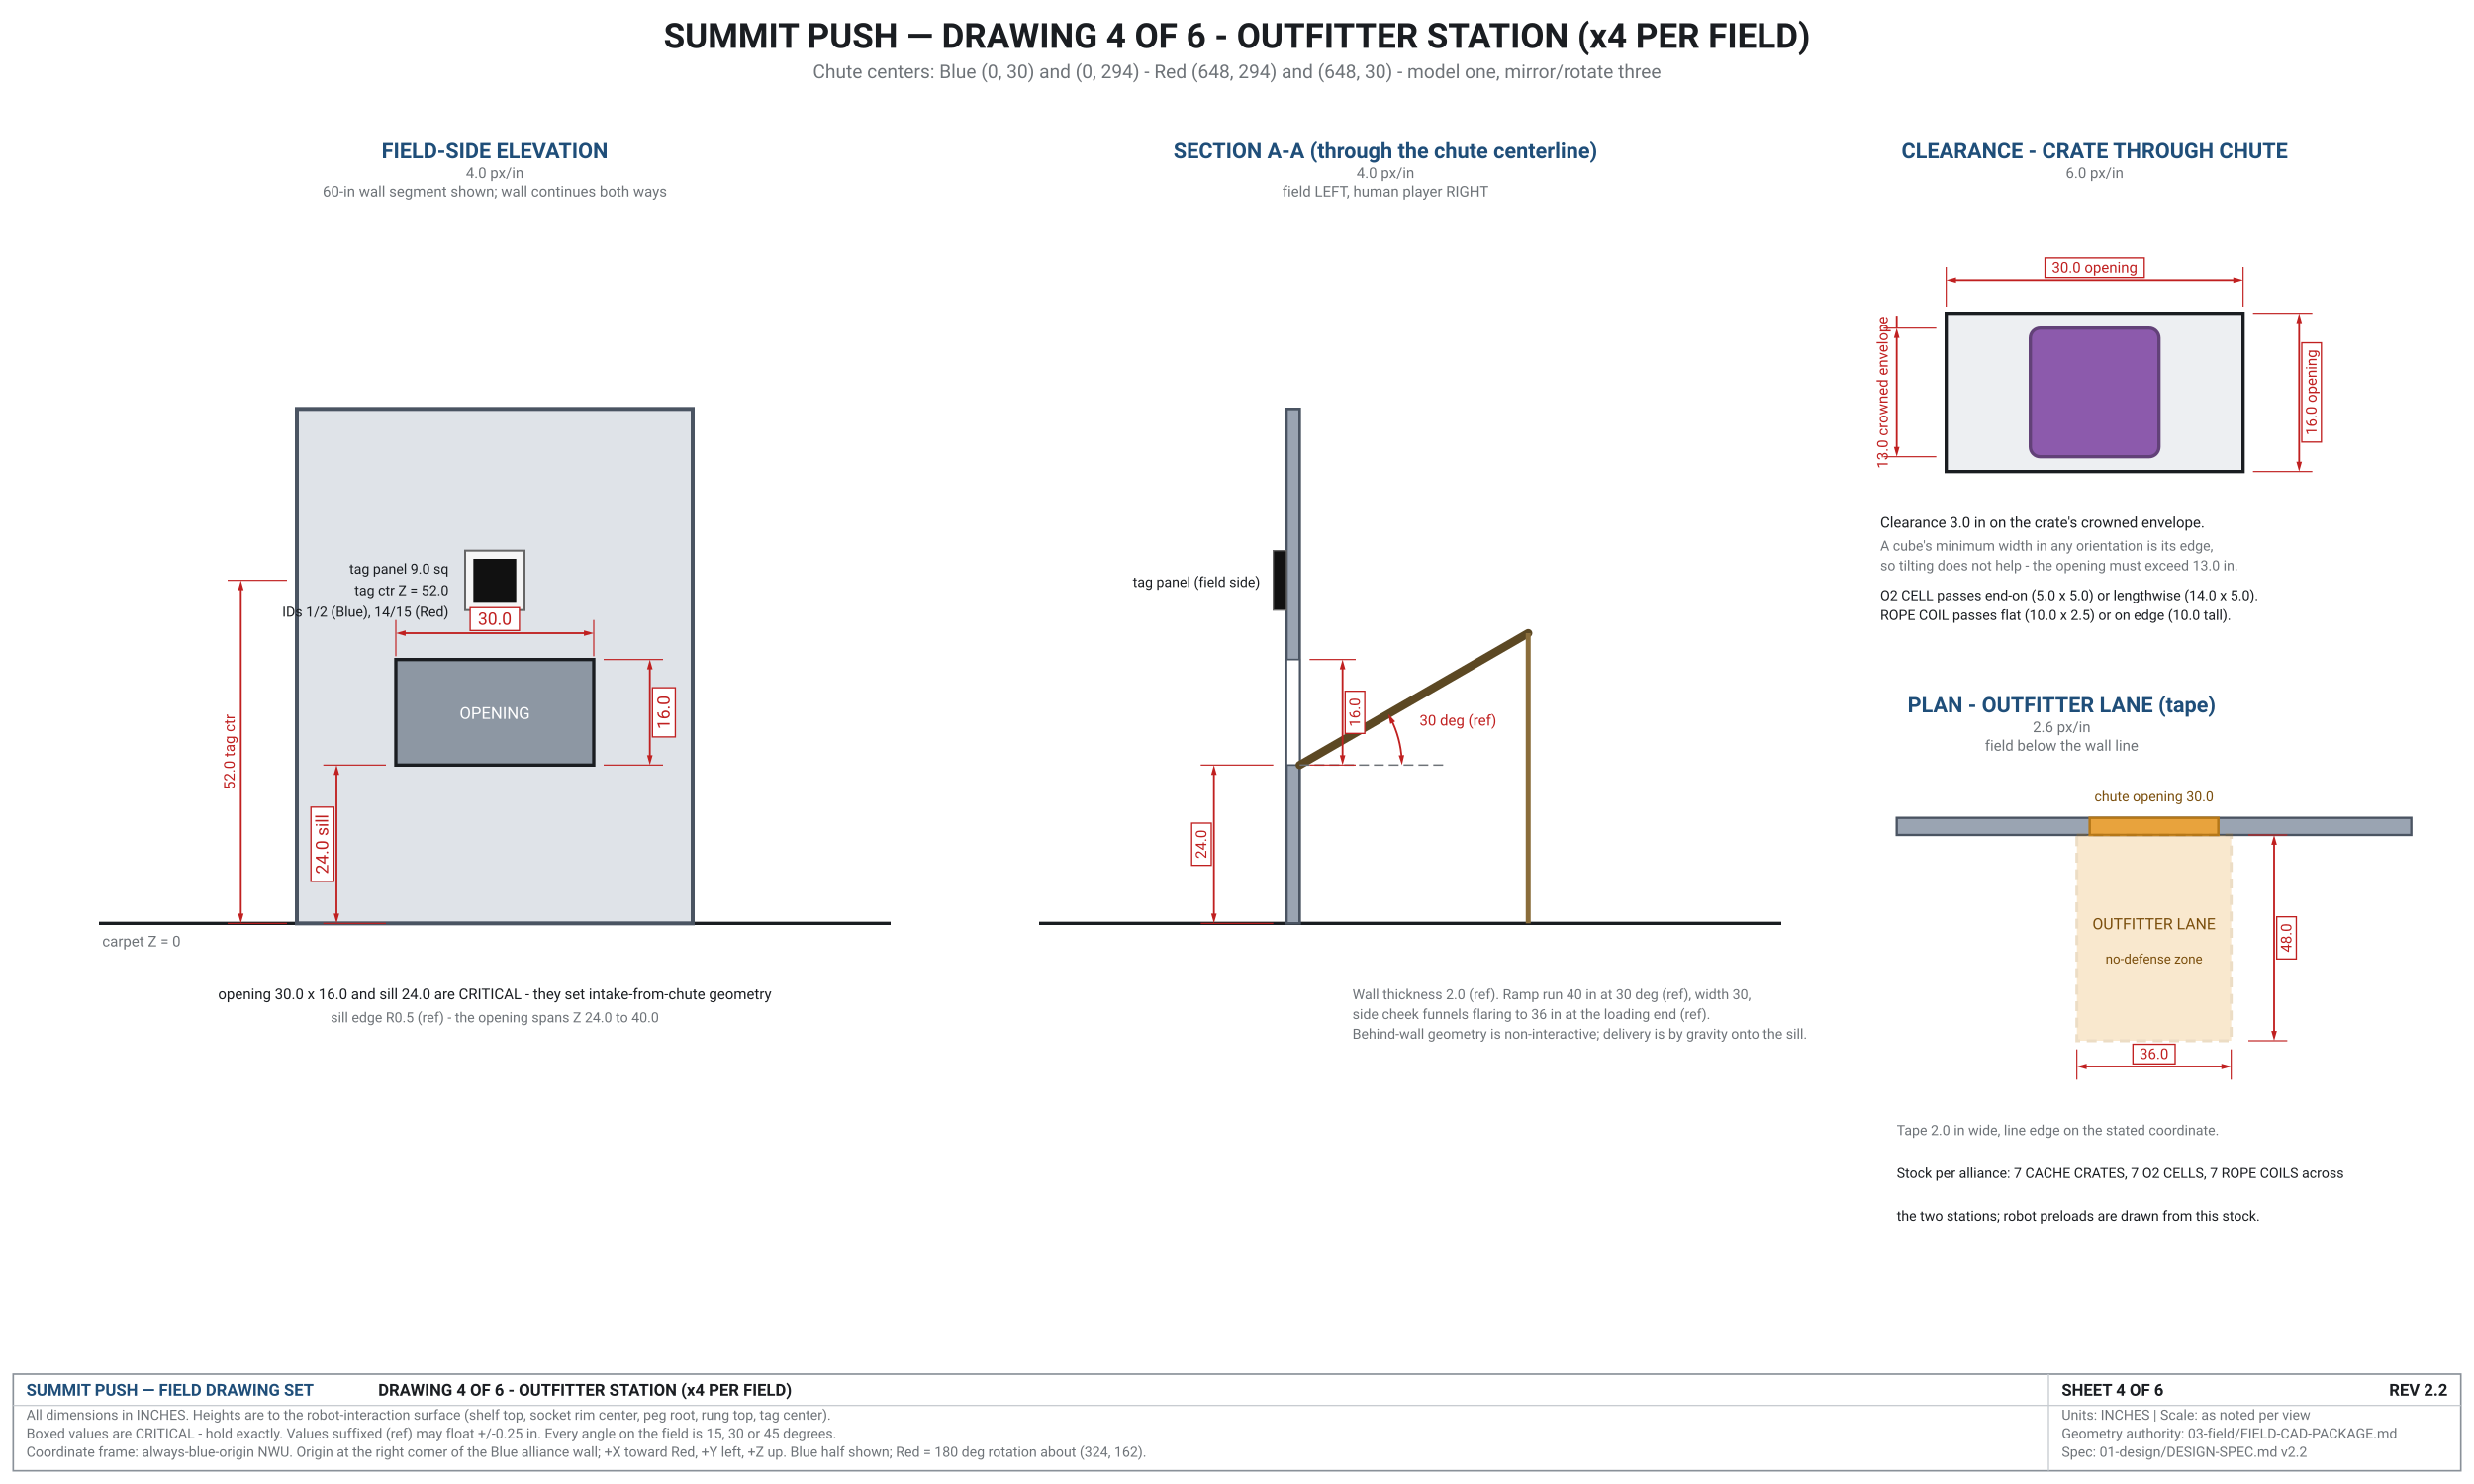
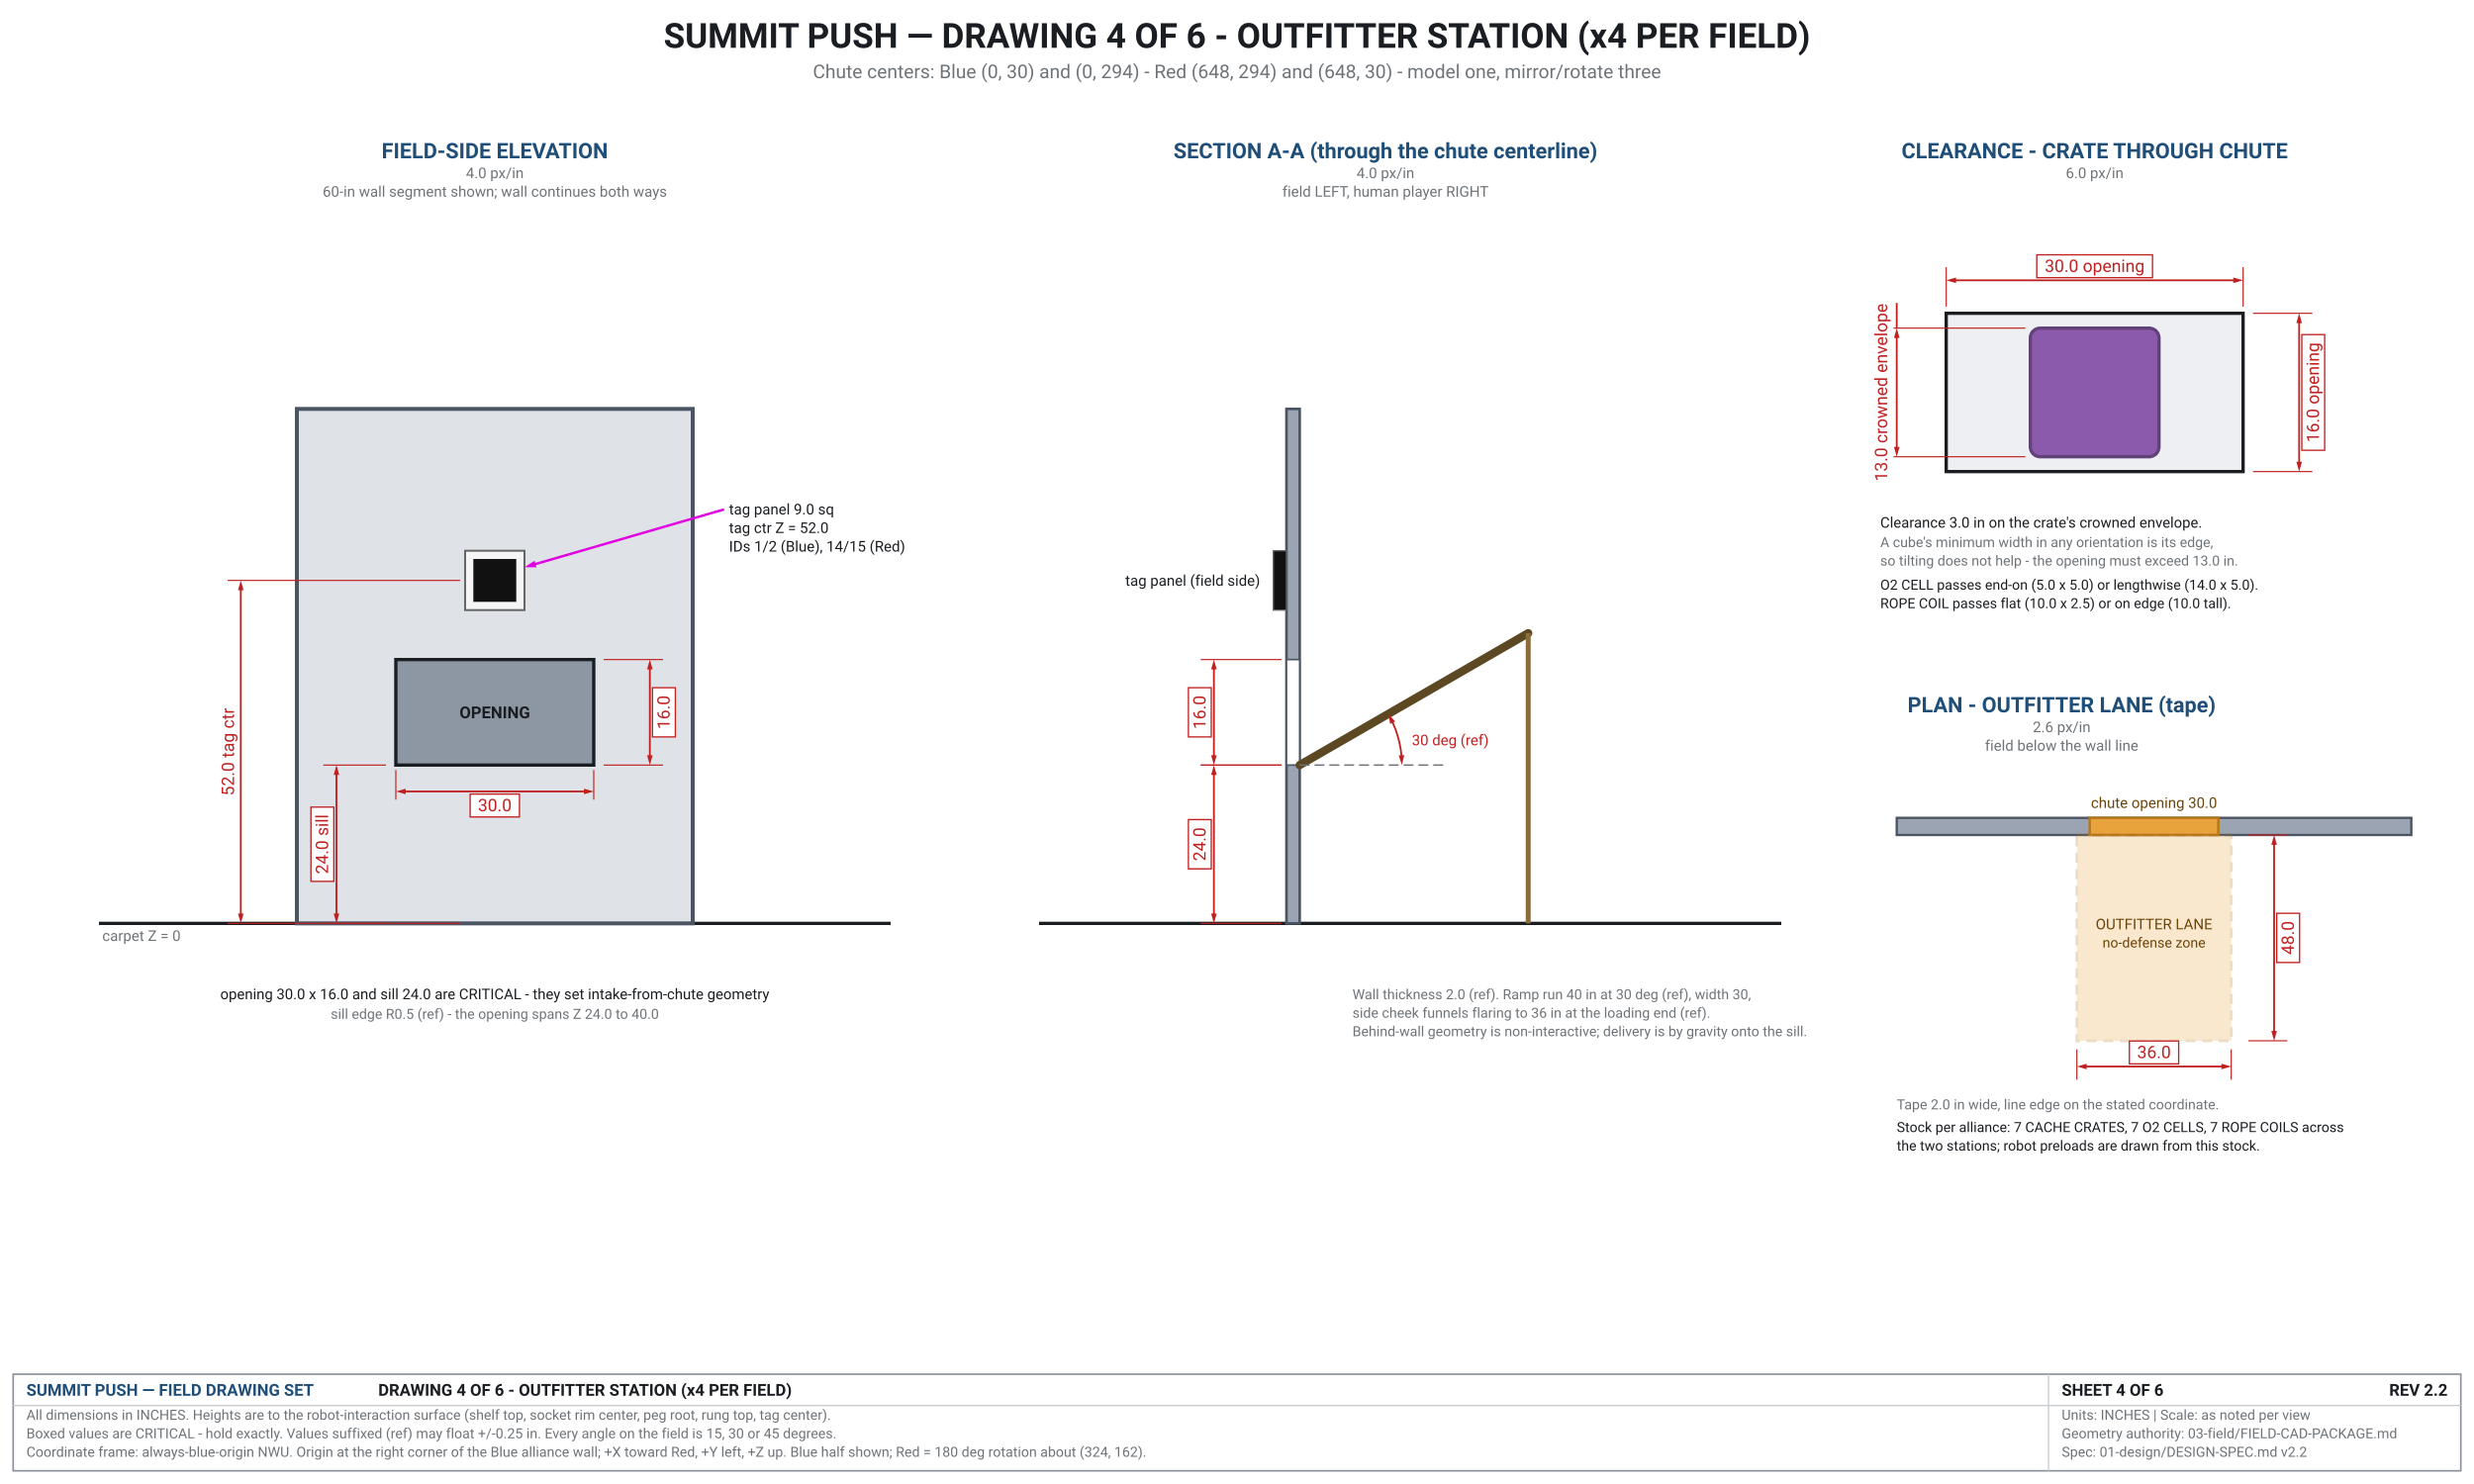
<svg xmlns="http://www.w3.org/2000/svg" viewBox="0 0 1500 900" font-family="Segoe UI, Roboto, Arial, sans-serif">
  <rect width="1500" height="900" fill="#ffffff" />
-   <text x="750" y="29.0" text-anchor="middle" font-size="21.0" font-weight="bold" fill="#1A1D21">SUMMIT PUSH — DRAWING 4 OF 6 - OUTFITTER STATION (x4 PER FIELD)</text>
-   <text x="750" y="47.4" text-anchor="middle" font-size="11.5" fill="#6E7378">Chute centers: Blue (0, 30) and (0, 294) - Red (648, 294) and (648, 30) - model one, mirror/rotate three</text>
-   <text x="300.00" y="96.00" font-size="13.0" fill="#1F4E79" text-anchor="middle" font-weight="bold">FIELD-SIDE ELEVATION</text>
-   <text x="300.00" y="108.05" font-size="9.0" fill="#6E7378" text-anchor="middle">4.0 px/in</text>
-   <text x="300.00" y="119.30" font-size="9.0" fill="#6E7378" text-anchor="middle">60-in wall segment shown; wall continues both ways</text>
+   <text x="750" y="29.0" text-anchor="middle" font-size="21.00" font-weight="bold" fill="#1A1D21">SUMMIT PUSH — DRAWING 4 OF 6 - OUTFITTER STATION (x4 PER FIELD)</text>
+   <text x="750" y="47.4" text-anchor="middle" font-size="11.50" fill="#6E7378">Chute centers: Blue (0, 30) and (0, 294) - Red (648, 294) and (648, 30) - model one, mirror/rotate three</text>
+   <text x="300.00" y="96.00" font-size="13.00" fill="#1F4E79" text-anchor="middle" font-weight="bold">FIELD-SIDE ELEVATION</text>
+   <text x="300.00" y="108.05" font-size="9.00" fill="#6E7378" text-anchor="middle">4.0 px/in</text>
+   <text x="300.00" y="119.30" font-size="9.00" fill="#6E7378" text-anchor="middle">60-in wall segment shown; wall continues both ways</text>
  <line x1="60.00" y1="560.00" x2="540.00" y2="560.00" stroke="#1A1D21" stroke-width="2.00" />
-   <text x="62.00" y="574.00" font-size="9.0" fill="#6E7378">carpet Z = 0</text>
+   <text x="62.00" y="570.66" font-size="9.00" fill="#6E7378">carpet Z = 0</text>
  <rect x="180.00" y="248.00" width="240.00" height="312.00" fill="#DFE3E8" stroke="#4A5462" stroke-width="2.40" />
  <rect x="240.00" y="400.00" width="120.00" height="64.00" fill="#8D97A3" stroke="#1A1D21" stroke-width="2.00" />
-   <text x="300.00" y="436.00" font-size="10.0" fill="#ffffff" text-anchor="middle">OPENING</text>
+   <text x="300.00" y="435.60" font-size="10.00" fill="#1A1D21" text-anchor="middle" font-weight="bold">OPENING</text>
  <rect x="282.00" y="334.00" width="36.00" height="36.00" fill="#F5F5F5" stroke="#666666" stroke-width="1.20" />
  <rect x="287.00" y="339.00" width="26.00" height="26.00" fill="#111111" stroke="none" stroke-width="0.00" />
-   <text x="272.00" y="348.00" font-size="8.5" fill="#1A1D21" text-anchor="end">tag panel 9.0 sq</text>
-   <text x="272.00" y="361.00" font-size="8.5" fill="#1A1D21" text-anchor="end">tag ctr Z = 52.0</text>
-   <text x="272.00" y="374.00" font-size="8.5" fill="#1A1D21" text-anchor="end">IDs 1/2 (Blue), 14/15 (Red)</text>
-   <line x1="243.27" y1="384.00" x2="356.73" y2="384.00" stroke="#C02020" stroke-width="1.10" />
-   <path d="M 360.00 384.00 L 354.05 385.69 L 354.05 382.31 Z" fill="#C02020" stroke="none" />
-   <path d="M 240.00 384.00 L 245.95 382.31 L 245.95 385.69 Z" fill="#C02020" stroke="none" />
-   <line x1="240.00" y1="398.00" x2="240.00" y2="376.00" stroke="#C02020" stroke-width="0.70" />
-   <line x1="360.00" y1="398.00" x2="360.00" y2="376.00" stroke="#C02020" stroke-width="0.70" />
-   <rect x="285.06" y="368.54" width="29.88" height="13.86" fill="#ffffff" stroke="#C02020" stroke-width="0.80" />
-   <text x="300.00" y="378.94" font-size="10.5" fill="#C02020" text-anchor="middle">30.0</text>
+   <text x="442.00" y="312.00" font-size="9.00" fill="#1A1D21">tag panel 9.0 sq</text>
+   <text x="442.00" y="323.25" font-size="9.00" fill="#1A1D21">tag ctr Z = 52.0</text>
+   <text x="442.00" y="334.50" font-size="9.00" fill="#1A1D21">IDs 1/2 (Blue), 14/15 (Red)</text>
+   <line x1="439.00" y1="308.94" x2="321.67" y2="342.94" stroke="#E100E1" stroke-width="1.49" />
+   <path d="M 318.00 344.00 L 324.09 340.07 L 325.25 344.07 Z" fill="#E100E1" stroke="none" />
+   <line x1="243.27" y1="480.00" x2="356.73" y2="480.00" stroke="#C02020" stroke-width="1.10" />
+   <path d="M 360.00 480.00 L 354.05 481.69 L 354.05 478.31 Z" fill="#C02020" stroke="none" />
+   <path d="M 240.00 480.00 L 245.95 478.31 L 245.95 481.69 Z" fill="#C02020" stroke="none" />
+   <line x1="240.00" y1="467.00" x2="240.00" y2="485.00" stroke="#C02020" stroke-width="0.70" />
+   <line x1="360.00" y1="467.00" x2="360.00" y2="485.00" stroke="#C02020" stroke-width="0.70" />
+   <rect x="285.06" y="481.60" width="29.88" height="13.86" fill="#ffffff" stroke="#C02020" stroke-width="0.80" />
+   <text x="300.00" y="492.00" font-size="10.50" fill="#C02020" text-anchor="middle">30.0</text>
  <line x1="394.00" y1="403.27" x2="394.00" y2="460.73" stroke="#C02020" stroke-width="1.10" />
  <path d="M 394.00 464.00 L 392.31 458.05 L 395.69 458.05 Z" fill="#C02020" stroke="none" />
  <path d="M 394.00 400.00 L 395.69 405.95 L 392.31 405.95 Z" fill="#C02020" stroke="none" />
  <line x1="366.00" y1="400.00" x2="402.00" y2="400.00" stroke="#C02020" stroke-width="0.70" />
  <line x1="366.00" y1="464.00" x2="402.00" y2="464.00" stroke="#C02020" stroke-width="0.70" />
  <rect x="379.06" y="433.60" width="29.88" height="13.86" fill="#ffffff" stroke="#C02020" stroke-width="0.80" transform="rotate(-90.00 394.00 432.00)" />
-   <text x="394.00" y="444.00" font-size="10.5" fill="#C02020" text-anchor="middle" transform="rotate(-90.00 394.00 432.00)">16.0</text>
+   <text x="394.00" y="444.00" font-size="10.50" fill="#C02020" text-anchor="middle" transform="rotate(-90.00 394.00 432.00)">16.0</text>
  <line x1="204.00" y1="467.27" x2="204.00" y2="556.73" stroke="#C02020" stroke-width="1.10" />
  <path d="M 204.00 560.00 L 202.31 554.05 L 205.69 554.05 Z" fill="#C02020" stroke="none" />
  <path d="M 204.00 464.00 L 205.69 469.95 L 202.31 469.95 Z" fill="#C02020" stroke="none" />
  <line x1="234.00" y1="464.00" x2="196.00" y2="464.00" stroke="#C02020" stroke-width="0.70" />
  <line x1="234.00" y1="560.00" x2="196.00" y2="560.00" stroke="#C02020" stroke-width="0.70" />
  <rect x="181.48" y="496.54" width="45.05" height="13.86" fill="#ffffff" stroke="#C02020" stroke-width="0.80" transform="rotate(-90.00 204.00 512.00)" />
-   <text x="204.00" y="506.94" font-size="10.5" fill="#C02020" text-anchor="middle" transform="rotate(-90.00 204.00 512.00)">24.0 sill</text>
+   <text x="204.00" y="506.94" font-size="10.50" fill="#C02020" text-anchor="middle" transform="rotate(-90.00 204.00 512.00)">24.0 sill</text>
  <line x1="146.00" y1="355.27" x2="146.00" y2="556.73" stroke="#C02020" stroke-width="1.10" />
  <path d="M 146.00 560.00 L 144.31 554.05 L 147.69 554.05 Z" fill="#C02020" stroke="none" />
  <path d="M 146.00 352.00 L 147.69 357.95 L 144.31 357.95 Z" fill="#C02020" stroke="none" />
-   <line x1="174.00" y1="352.00" x2="138.00" y2="352.00" stroke="#C02020" stroke-width="0.70" />
-   <line x1="174.00" y1="560.00" x2="138.00" y2="560.00" stroke="#C02020" stroke-width="0.70" />
-   <text x="146.00" y="452.24" font-size="9.0" fill="#C02020" text-anchor="middle" transform="rotate(-90.00 146.00 456.00)">52.0 tag ctr</text>
-   <text x="300.00" y="606.00" font-size="9.0" fill="#1A1D21" text-anchor="middle">opening 30.0 x 16.0 and sill 24.0 are CRITICAL - they set intake-from-chute geometry</text>
-   <text x="300.00" y="620.00" font-size="8.5" fill="#6E7378" text-anchor="middle">sill edge R0.5 (ref) - the opening spans Z 24.0 to 40.0</text>
-   <text x="840.00" y="96.00" font-size="13.0" fill="#1F4E79" text-anchor="middle" font-weight="bold">SECTION A-A (through the chute centerline)</text>
-   <text x="840.00" y="108.05" font-size="9.0" fill="#6E7378" text-anchor="middle">4.0 px/in</text>
-   <text x="840.00" y="119.30" font-size="9.0" fill="#6E7378" text-anchor="middle">field LEFT, human player RIGHT</text>
+   <line x1="279.00" y1="352.00" x2="138.00" y2="352.00" stroke="#C02020" stroke-width="0.70" />
+   <line x1="279.00" y1="560.00" x2="138.00" y2="560.00" stroke="#C02020" stroke-width="0.70" />
+   <text x="146.00" y="451.88" font-size="10.50" fill="#C02020" text-anchor="middle" transform="rotate(-90.00 146.00 456.00)">52.0 tag ctr</text>
+   <text x="300.00" y="606.00" font-size="8.93" fill="#1A1D21" text-anchor="middle">opening 30.0 x 16.0 and sill 24.0 are CRITICAL - they set intake-from-chute geometry</text>
+   <text x="300.00" y="617.90" font-size="8.50" fill="#6E7378" text-anchor="middle">sill edge R0.5 (ref) - the opening spans Z 24.0 to 40.0</text>
+   <text x="840.00" y="96.00" font-size="13.00" fill="#1F4E79" text-anchor="middle" font-weight="bold">SECTION A-A (through the chute centerline)</text>
+   <text x="840.00" y="108.05" font-size="9.00" fill="#6E7378" text-anchor="middle">4.0 px/in</text>
+   <text x="840.00" y="119.30" font-size="9.00" fill="#6E7378" text-anchor="middle">field LEFT, human player RIGHT</text>
  <line x1="630.00" y1="560.00" x2="1080.00" y2="560.00" stroke="#1A1D21" stroke-width="2.00" />
  <rect x="780.00" y="248.00" width="8.00" height="312.00" fill="#9AA4B2" stroke="#4A5462" stroke-width="1.60" />
  <rect x="780.00" y="400.00" width="8.00" height="64.00" fill="#FFFFFF" stroke="#4A5462" stroke-width="1.00" />
  <line x1="788.00" y1="464.00" x2="926.56" y2="384.00" stroke="#5C4823" stroke-width="5.00" stroke-linecap="round" />
  <line x1="926.56" y1="384.00" x2="926.56" y2="560.00" stroke="#8A6D3B" stroke-width="3.00" />
  <line x1="788.00" y1="464.00" x2="878.00" y2="464.00" stroke="#6E7378" stroke-width="0.90" stroke-dasharray="6 3" />
  <path d="M 849.91 460.73 A 62.00 62.00 0 0 0 843.25 435.88" fill="none" stroke="#C02020" stroke-width="1.10" />
  <path d="M 841.69 433.00 L 845.92 437.52 L 842.92 439.06 Z" fill="#C02020" stroke="none" />
  <path d="M 850.00 464.00 L 848.03 458.14 L 851.40 457.97 Z" fill="#C02020" stroke="none" />
-   <text x="884.00" y="440.00" font-size="9.0" fill="#C02020" text-anchor="middle">30 deg (ref)</text>
+   <text x="856.00" y="452.00" font-size="9.00" fill="#C02020">30 deg (ref)</text>
  <rect x="772.00" y="334.00" width="8.00" height="36.00" fill="#111111" stroke="#666666" stroke-width="0.80" />
-   <text x="764.00" y="356.00" font-size="8.5" fill="#1A1D21" text-anchor="end">tag panel (field side)</text>
+   <text x="764.00" y="355.24" font-size="9.00" fill="#1A1D21" text-anchor="end">tag panel (field side)</text>
  <line x1="736.00" y1="467.27" x2="736.00" y2="556.73" stroke="#C02020" stroke-width="1.10" />
  <path d="M 736.00 560.00 L 734.31 554.05 L 737.69 554.05 Z" fill="#C02020" stroke="none" />
  <path d="M 736.00 464.00 L 737.69 469.95 L 734.31 469.95 Z" fill="#C02020" stroke="none" />
-   <line x1="772.00" y1="464.00" x2="728.00" y2="464.00" stroke="#C02020" stroke-width="0.70" />
-   <line x1="772.00" y1="560.00" x2="728.00" y2="560.00" stroke="#C02020" stroke-width="0.70" />
-   <rect x="723.19" y="498.52" width="25.61" height="11.88" fill="#ffffff" stroke="#C02020" stroke-width="0.80" transform="rotate(-90.00 736.00 512.00)" />
-   <text x="736.00" y="507.43" font-size="9.0" fill="#C02020" text-anchor="middle" transform="rotate(-90.00 736.00 512.00)">24.0</text>
-   <line x1="814.00" y1="403.27" x2="814.00" y2="460.73" stroke="#C02020" stroke-width="1.10" />
-   <path d="M 814.00 464.00 L 812.31 458.05 L 815.69 458.05 Z" fill="#C02020" stroke="none" />
-   <path d="M 814.00 400.00 L 815.69 405.95 L 812.31 405.95 Z" fill="#C02020" stroke="none" />
-   <line x1="794.00" y1="400.00" x2="822.00" y2="400.00" stroke="#C02020" stroke-width="0.70" />
-   <line x1="794.00" y1="464.00" x2="822.00" y2="464.00" stroke="#C02020" stroke-width="0.70" />
-   <rect x="801.19" y="433.60" width="25.61" height="11.88" fill="#ffffff" stroke="#C02020" stroke-width="0.80" transform="rotate(-90.00 814.00 432.00)" />
-   <text x="814.00" y="442.51" font-size="9.0" fill="#C02020" text-anchor="middle" transform="rotate(-90.00 814.00 432.00)">16.0</text>
-   <text x="820.00" y="606.00" font-size="8.5" fill="#6E7378">Wall thickness 2.0 (ref). Ramp run 40 in at 30 deg (ref), width 30,</text>
-   <text x="820.00" y="618.00" font-size="8.5" fill="#6E7378">side cheek funnels flaring to 36 in at the loading end (ref).</text>
-   <text x="820.00" y="630.00" font-size="8.5" fill="#6E7378">Behind-wall geometry is non-interactive; delivery is by gravity onto the sill.</text>
-   <text x="1270.00" y="96.00" font-size="13.0" fill="#1F4E79" text-anchor="middle" font-weight="bold">CLEARANCE - CRATE THROUGH CHUTE</text>
-   <text x="1270.00" y="108.05" font-size="9.0" fill="#6E7378" text-anchor="middle">6.0 px/in</text>
+   <line x1="777.00" y1="464.00" x2="728.00" y2="464.00" stroke="#C02020" stroke-width="0.70" />
+   <line x1="777.00" y1="560.00" x2="728.00" y2="560.00" stroke="#C02020" stroke-width="0.70" />
+   <rect x="721.06" y="496.54" width="29.88" height="13.86" fill="#ffffff" stroke="#C02020" stroke-width="0.80" transform="rotate(-90.00 736.00 512.00)" />
+   <text x="736.00" y="506.94" font-size="10.50" fill="#C02020" text-anchor="middle" transform="rotate(-90.00 736.00 512.00)">24.0</text>
+   <line x1="736.00" y1="403.27" x2="736.00" y2="460.73" stroke="#C02020" stroke-width="1.10" />
+   <path d="M 736.00 464.00 L 734.31 458.05 L 737.69 458.05 Z" fill="#C02020" stroke="none" />
+   <path d="M 736.00 400.00 L 737.69 405.95 L 734.31 405.95 Z" fill="#C02020" stroke="none" />
+   <line x1="777.00" y1="400.00" x2="728.00" y2="400.00" stroke="#C02020" stroke-width="0.70" />
+   <line x1="777.00" y1="464.00" x2="728.00" y2="464.00" stroke="#C02020" stroke-width="0.70" />
+   <rect x="721.06" y="416.54" width="29.88" height="13.86" fill="#ffffff" stroke="#C02020" stroke-width="0.80" transform="rotate(-90.00 736.00 432.00)" />
+   <text x="736.00" y="426.94" font-size="10.50" fill="#C02020" text-anchor="middle" transform="rotate(-90.00 736.00 432.00)">16.0</text>
+   <text x="820.00" y="606.00" font-size="8.50" fill="#6E7378">Wall thickness 2.0 (ref). Ramp run 40 in at 30 deg (ref), width 30,</text>
+   <text x="820.00" y="617.22" font-size="8.50" fill="#6E7378">side cheek funnels flaring to 36 in at the loading end (ref).</text>
+   <text x="820.00" y="628.44" font-size="8.50" fill="#6E7378">Behind-wall geometry is non-interactive; delivery is by gravity onto the sill.</text>
+   <text x="1270.00" y="96.00" font-size="13.00" fill="#1F4E79" text-anchor="middle" font-weight="bold">CLEARANCE - CRATE THROUGH CHUTE</text>
+   <text x="1270.00" y="108.05" font-size="9.00" fill="#6E7378" text-anchor="middle">6.0 px/in</text>
  <rect x="1180.00" y="190.00" width="180.00" height="96.00" fill="#EDEFF2" stroke="#1A1D21" stroke-width="2.00" />
  <rect x="1231.00" y="199.00" width="78.00" height="78.00" fill="#7B3FA0" stroke="#4A2263" stroke-width="2.00" rx="6.00" opacity="0.85" />
  <line x1="1183.27" y1="170.00" x2="1356.73" y2="170.00" stroke="#C02020" stroke-width="1.10" />
  <path d="M 1360.00 170.00 L 1354.05 171.69 L 1354.05 168.31 Z" fill="#C02020" stroke="none" />
  <path d="M 1180.00 170.00 L 1185.95 168.31 L 1185.95 171.69 Z" fill="#C02020" stroke="none" />
  <line x1="1180.00" y1="186.00" x2="1180.00" y2="162.00" stroke="#C02020" stroke-width="0.70" />
  <line x1="1360.00" y1="186.00" x2="1360.00" y2="162.00" stroke="#C02020" stroke-width="0.70" />
-   <rect x="1239.93" y="156.52" width="60.14" height="11.88" fill="#ffffff" stroke="#C02020" stroke-width="0.80" />
-   <text x="1270.00" y="165.43" font-size="9.0" fill="#C02020" text-anchor="middle">30.0 opening</text>
+   <rect x="1234.92" y="154.54" width="70.16" height="13.86" fill="#ffffff" stroke="#C02020" stroke-width="0.80" />
+   <text x="1270.00" y="164.94" font-size="10.50" fill="#C02020" text-anchor="middle">30.0 opening</text>
  <line x1="1394.00" y1="193.27" x2="1394.00" y2="282.73" stroke="#C02020" stroke-width="1.10" />
  <path d="M 1394.00 286.00 L 1392.31 280.05 L 1395.69 280.05 Z" fill="#C02020" stroke="none" />
  <path d="M 1394.00 190.00 L 1395.69 195.95 L 1392.31 195.95 Z" fill="#C02020" stroke="none" />
  <line x1="1366.00" y1="190.00" x2="1402.00" y2="190.00" stroke="#C02020" stroke-width="0.70" />
  <line x1="1366.00" y1="286.00" x2="1402.00" y2="286.00" stroke="#C02020" stroke-width="0.70" />
-   <rect x="1363.93" y="239.60" width="60.14" height="11.88" fill="#ffffff" stroke="#C02020" stroke-width="0.80" transform="rotate(-90.00 1394.00 238.00)" />
-   <text x="1394.00" y="248.51" font-size="9.0" fill="#C02020" text-anchor="middle" transform="rotate(-90.00 1394.00 238.00)">16.0 opening</text>
+   <rect x="1358.92" y="239.60" width="70.16" height="13.86" fill="#ffffff" stroke="#C02020" stroke-width="0.80" transform="rotate(-90.00 1394.00 238.00)" />
+   <text x="1394.00" y="250.00" font-size="10.50" fill="#C02020" text-anchor="middle" transform="rotate(-90.00 1394.00 238.00)">16.0 opening</text>
  <line x1="1150.00" y1="202.27" x2="1150.00" y2="273.73" stroke="#C02020" stroke-width="1.10" />
  <path d="M 1150.00 277.00 L 1148.31 271.05 L 1151.69 271.05 Z" fill="#C02020" stroke="none" />
  <path d="M 1150.00 199.00 L 1151.69 204.95 L 1148.31 204.95 Z" fill="#C02020" stroke="none" />
-   <line x1="1174.00" y1="199.00" x2="1142.00" y2="199.00" stroke="#C02020" stroke-width="0.70" />
-   <line x1="1174.00" y1="277.00" x2="1142.00" y2="277.00" stroke="#C02020" stroke-width="0.70" />
-   <line x1="1150.00" y1="199.00" x2="1150.00" y2="191.47" stroke="#C02020" stroke-width="1.10" />
-   <text x="1150.00" y="232.55" font-size="9.0" fill="#C02020" text-anchor="middle" transform="rotate(-90.00 1150.00 238.00)">13.0 crowned envelope</text>
-   <text x="1140.00" y="320.00" font-size="9.0" fill="#1A1D21">Clearance 3.0 in on the crate's crowned envelope.</text>
-   <text x="1140.00" y="334.00" font-size="8.5" fill="#6E7378">A cube's minimum width in any orientation is its edge,</text>
-   <text x="1140.00" y="346.00" font-size="8.5" fill="#6E7378">so tilting does not help - the opening must exceed 13.0 in.</text>
-   <text x="1140.00" y="364.00" font-size="8.5" fill="#1A1D21">O2 CELL passes end-on (5.0 x 5.0) or lengthwise (14.0 x 5.0).</text>
-   <text x="1140.00" y="376.00" font-size="8.5" fill="#1A1D21">ROPE COIL passes flat (10.0 x 2.5) or on edge (10.0 tall).</text>
-   <text x="1250.00" y="432.00" font-size="13.0" fill="#1F4E79" text-anchor="middle" font-weight="bold">PLAN - OUTFITTER LANE (tape)</text>
-   <text x="1250.00" y="444.05" font-size="9.0" fill="#6E7378" text-anchor="middle">2.6 px/in</text>
-   <text x="1250.00" y="455.30" font-size="9.0" fill="#6E7378" text-anchor="middle">field below the wall line</text>
+   <line x1="1228.00" y1="199.00" x2="1148.00" y2="199.00" stroke="#C02020" stroke-width="0.70" />
+   <line x1="1228.00" y1="277.00" x2="1148.00" y2="277.00" stroke="#C02020" stroke-width="0.70" />
+   <line x1="1150.00" y1="199.00" x2="1150.00" y2="183.72" stroke="#C02020" stroke-width="1.10" />
+   <text x="1150.00" y="232.19" font-size="10.50" fill="#C02020" text-anchor="middle" transform="rotate(-90.00 1150.00 238.00)">13.0 crowned envelope</text>
+   <text x="1140.00" y="320.00" font-size="8.93" fill="#1A1D21">Clearance 3.0 in on the crate's crowned envelope.</text>
+   <text x="1140.00" y="331.79" font-size="8.50" fill="#6E7378">A cube's minimum width in any orientation is its edge,</text>
+   <text x="1140.00" y="343.01" font-size="8.50" fill="#6E7378">so tilting does not help - the opening must exceed 13.0 in.</text>
+   <text x="1140.00" y="357.63" font-size="8.50" fill="#1A1D21">O2 CELL passes end-on (5.0 x 5.0) or lengthwise (14.0 x 5.0).</text>
+   <text x="1140.00" y="368.85" font-size="8.50" fill="#1A1D21">ROPE COIL passes flat (10.0 x 2.5) or on edge (10.0 tall).</text>
+   <text x="1250.00" y="432.00" font-size="13.00" fill="#1F4E79" text-anchor="middle" font-weight="bold">PLAN - OUTFITTER LANE (tape)</text>
+   <text x="1250.00" y="444.05" font-size="9.00" fill="#6E7378" text-anchor="middle">2.6 px/in</text>
+   <text x="1250.00" y="455.30" font-size="9.00" fill="#6E7378" text-anchor="middle">field below the wall line</text>
  <rect x="1150.00" y="496.00" width="312.00" height="10.40" fill="#9AA4B2" stroke="#4A5462" stroke-width="1.40" />
  <rect x="1267.00" y="496.00" width="78.00" height="10.40" fill="#E8A33D" stroke="#B57718" stroke-width="1.50" />
-   <text x="1306.00" y="486.00" font-size="8.5" fill="#7A4E0C" text-anchor="middle">chute opening 30.0</text>
+   <text x="1306.00" y="490.00" font-size="9.00" fill="#6B440A" text-anchor="middle">chute opening 30.0</text>
  <rect x="1259.20" y="506.40" width="93.60" height="124.80" fill="#E8A33D" stroke="#B57718" stroke-width="1.80" stroke-dasharray="6 4" opacity="0.25" />
-   <text x="1306.00" y="563.60" font-size="9.5" fill="#7A4E0C" text-anchor="middle">OUTFITTER LANE</text>
-   <text x="1306.00" y="584.40" font-size="8.0" fill="#7A4E0C" text-anchor="middle">no-defense zone</text>
+   <text x="1306.00" y="563.60" font-size="9.00" fill="#6B440A" text-anchor="middle">OUTFITTER LANE</text>
+   <text x="1306.00" y="574.65" font-size="8.50" fill="#6B440A" text-anchor="middle">no-defense zone</text>
  <line x1="1262.47" y1="646.80" x2="1349.53" y2="646.80" stroke="#C02020" stroke-width="1.10" />
  <path d="M 1352.80 646.80 L 1346.85 648.49 L 1346.85 645.11 Z" fill="#C02020" stroke="none" />
  <path d="M 1259.20 646.80 L 1265.15 645.11 L 1265.15 648.49 Z" fill="#C02020" stroke="none" />
  <line x1="1259.20" y1="636.40" x2="1259.20" y2="654.80" stroke="#C02020" stroke-width="0.70" />
  <line x1="1352.80" y1="636.40" x2="1352.80" y2="654.80" stroke="#C02020" stroke-width="0.70" />
-   <rect x="1293.19" y="633.32" width="25.61" height="11.88" fill="#ffffff" stroke="#C02020" stroke-width="0.80" />
-   <text x="1306.00" y="642.23" font-size="9.0" fill="#C02020" text-anchor="middle">36.0</text>
+   <rect x="1291.06" y="631.34" width="29.88" height="13.86" fill="#ffffff" stroke="#C02020" stroke-width="0.80" />
+   <text x="1306.00" y="641.73" font-size="10.50" fill="#C02020" text-anchor="middle">36.0</text>
  <line x1="1378.80" y1="509.67" x2="1378.80" y2="627.93" stroke="#C02020" stroke-width="1.10" />
  <path d="M 1378.80 631.20 L 1377.11 625.25 L 1380.49 625.25 Z" fill="#C02020" stroke="none" />
  <path d="M 1378.80 506.40 L 1380.49 512.35 L 1377.11 512.35 Z" fill="#C02020" stroke="none" />
  <line x1="1363.20" y1="506.40" x2="1386.80" y2="506.40" stroke="#C02020" stroke-width="0.70" />
  <line x1="1363.20" y1="631.20" x2="1386.80" y2="631.20" stroke="#C02020" stroke-width="0.70" />
-   <rect x="1365.99" y="570.40" width="25.61" height="11.88" fill="#ffffff" stroke="#C02020" stroke-width="0.80" transform="rotate(-90.00 1378.80 568.80)" />
-   <text x="1378.80" y="579.31" font-size="9.0" fill="#C02020" text-anchor="middle" transform="rotate(-90.00 1378.80 568.80)">48.0</text>
-   <text x="1150.00" y="688.40" font-size="8.5" fill="#6E7378">Tape 2.0 in wide, line edge on the stated coordinate.</text>
-   <text x="1150.00" y="714.40" font-size="8.5" fill="#1A1D21">Stock per alliance: 7 CACHE CRATES, 7 O2 CELLS, 7 ROPE COILS across</text>
-   <text x="1150.00" y="740.40" font-size="8.5" fill="#1A1D21">the two stations; robot preloads are drawn from this stock.</text>
+   <rect x="1363.86" y="570.40" width="29.88" height="13.86" fill="#ffffff" stroke="#C02020" stroke-width="0.80" transform="rotate(-90.00 1378.80 568.80)" />
+   <text x="1378.80" y="580.79" font-size="10.50" fill="#C02020" text-anchor="middle" transform="rotate(-90.00 1378.80 568.80)">48.0</text>
+   <text x="1150.00" y="672.80" font-size="8.50" fill="#6E7378">Tape 2.0 in wide, line edge on the stated coordinate.</text>
+   <text x="1150.00" y="686.57" font-size="8.50" fill="#1A1D21">Stock per alliance: 7 CACHE CRATES, 7 O2 CELLS, 7 ROPE COILS across</text>
+   <text x="1150.00" y="697.79" font-size="8.50" fill="#1A1D21">the two stations; robot preloads are drawn from this stock.</text>
  <rect x="8.00" y="833.39" width="1484.00" height="58.61" fill="#FFFFFF" stroke="#8A9199" stroke-width="1.00" />
  <line x1="8.00" y1="852.39" x2="1492.00" y2="852.39" stroke="#C8CCD1" stroke-width="0.80" />
  <line x1="1242.00" y1="833.39" x2="1242.00" y2="892.00" stroke="#C8CCD1" stroke-width="0.80" />
-   <text x="16.00" y="846.49" font-size="10.0" fill="#1F4E79" font-weight="bold">SUMMIT PUSH — FIELD DRAWING SET</text>
-   <text x="229.34" y="846.49" font-size="10.0" fill="#1A1D21" font-weight="bold">DRAWING 4 OF 6 - OUTFITTER STATION (x4 PER FIELD)</text>
-   <text x="16.00" y="861.06" font-size="8.5" fill="#6E7378">All dimensions in INCHES. Heights are to the robot-interaction surface (shelf top, socket rim center, peg root, rung top, tag center).</text>
-   <text x="16.00" y="872.28" font-size="8.5" fill="#6E7378">Boxed values are CRITICAL - hold exactly. Values suffixed (ref) may float +/-0.25 in. Every angle on the field is 15, 30 or 45 degrees.</text>
-   <text x="16.00" y="883.50" font-size="8.5" fill="#6E7378">Coordinate frame: always-blue-origin NWU. Origin at the right corner of the Blue alliance wall; +X toward Red, +Y left, +Z up. Blue half shown; Red = 180 deg rotation about (324, 162).</text>
-   <text x="1250.00" y="846.49" font-size="10.0" fill="#1A1D21" font-weight="bold">SHEET 4 OF 6</text>
-   <text x="1250.00" y="861.06" font-size="8.5" fill="#6E7378">Units: INCHES   |   Scale: as noted per view</text>
-   <text x="1250.00" y="872.28" font-size="8.5" fill="#6E7378">Geometry authority: 03-field/FIELD-CAD-PACKAGE.md</text>
-   <text x="1250.00" y="883.50" font-size="8.5" fill="#6E7378">Spec: 01-design/DESIGN-SPEC.md v2.2</text>
-   <text x="1484.00" y="846.49" font-size="10.0" fill="#1A1D21" text-anchor="end" font-weight="bold">REV 2.2</text>
+   <text x="16.00" y="846.49" font-size="10.00" fill="#1F4E79" font-weight="bold">SUMMIT PUSH — FIELD DRAWING SET</text>
+   <text x="229.34" y="846.49" font-size="10.00" fill="#1A1D21" font-weight="bold">DRAWING 4 OF 6 - OUTFITTER STATION (x4 PER FIELD)</text>
+   <text x="16.00" y="861.06" font-size="8.50" fill="#6E7378">All dimensions in INCHES. Heights are to the robot-interaction surface (shelf top, socket rim center, peg root, rung top, tag center).</text>
+   <text x="16.00" y="872.28" font-size="8.50" fill="#6E7378">Boxed values are CRITICAL - hold exactly. Values suffixed (ref) may float +/-0.25 in. Every angle on the field is 15, 30 or 45 degrees.</text>
+   <text x="16.00" y="883.50" font-size="8.50" fill="#6E7378">Coordinate frame: always-blue-origin NWU. Origin at the right corner of the Blue alliance wall; +X toward Red, +Y left, +Z up. Blue half shown; Red = 180 deg rotation about (324, 162).</text>
+   <text x="1250.00" y="846.49" font-size="10.00" fill="#1A1D21" font-weight="bold">SHEET 4 OF 6</text>
+   <text x="1250.00" y="861.06" font-size="8.50" fill="#6E7378">Units: INCHES   |   Scale: as noted per view</text>
+   <text x="1250.00" y="872.28" font-size="8.50" fill="#6E7378">Geometry authority: 03-field/FIELD-CAD-PACKAGE.md</text>
+   <text x="1250.00" y="883.50" font-size="8.50" fill="#6E7378">Spec: 01-design/DESIGN-SPEC.md v2.2</text>
+   <text x="1484.00" y="846.49" font-size="10.00" fill="#1A1D21" text-anchor="end" font-weight="bold">REV 2.2</text>
</svg>
